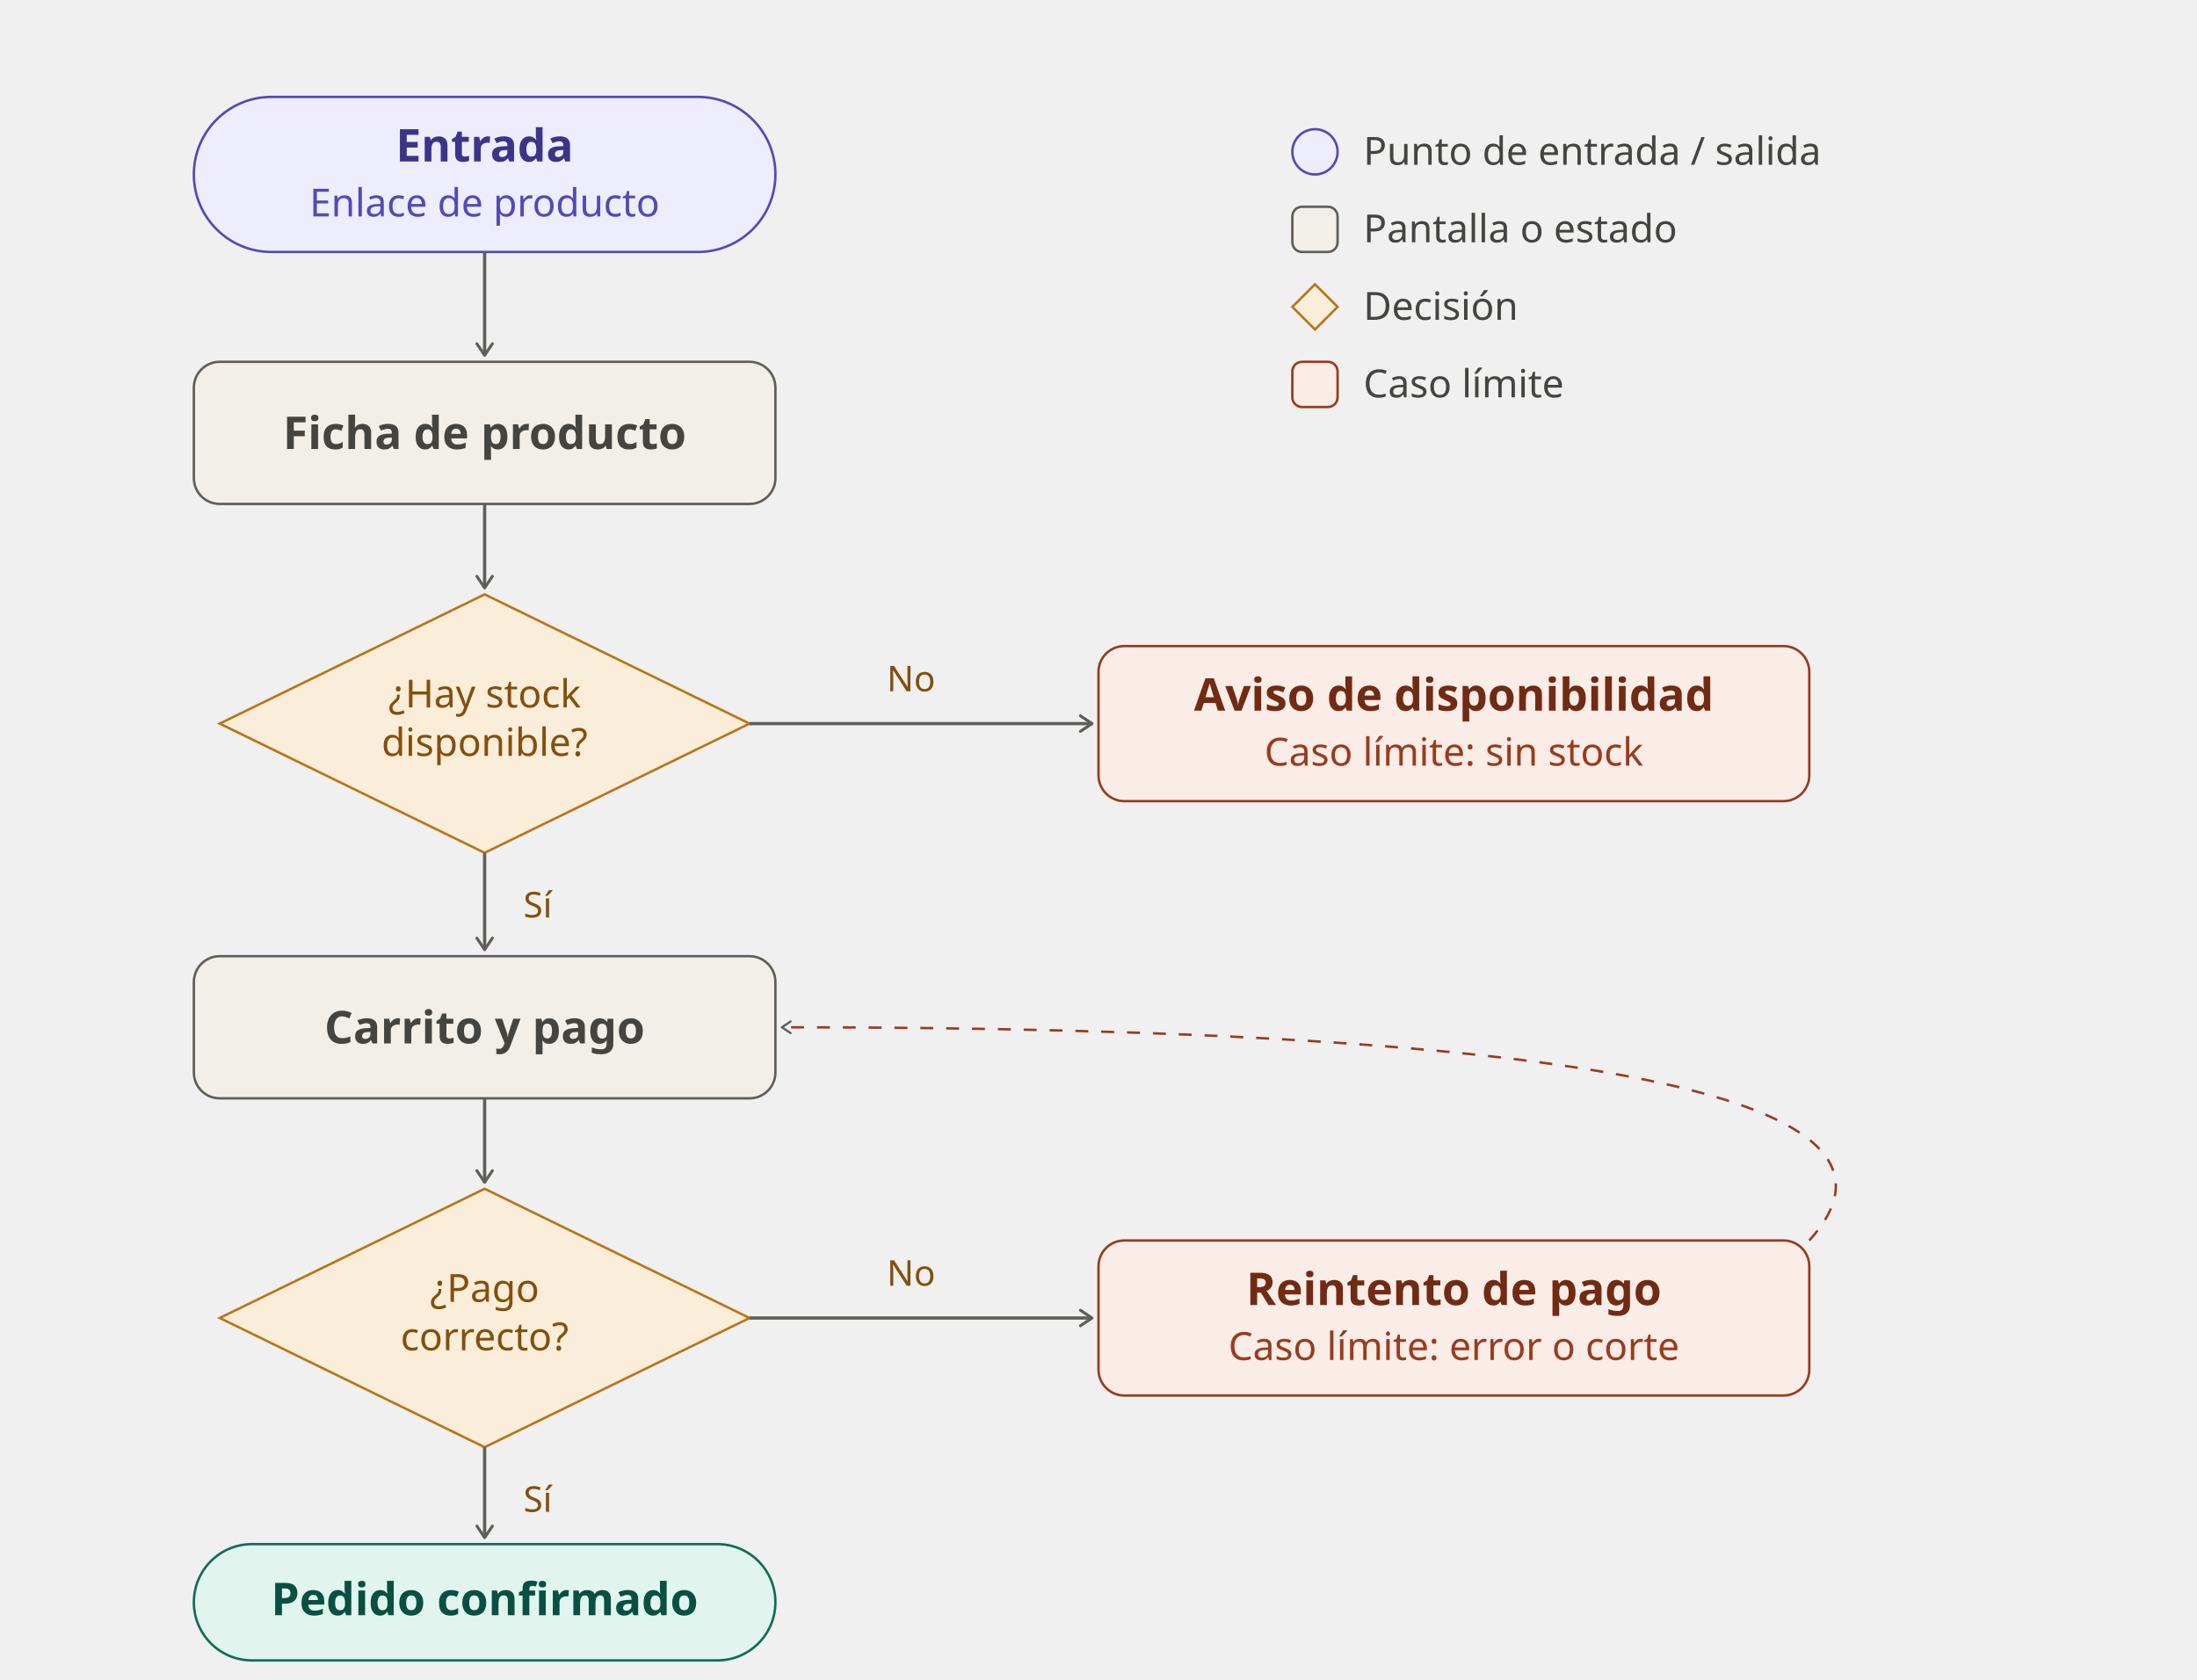
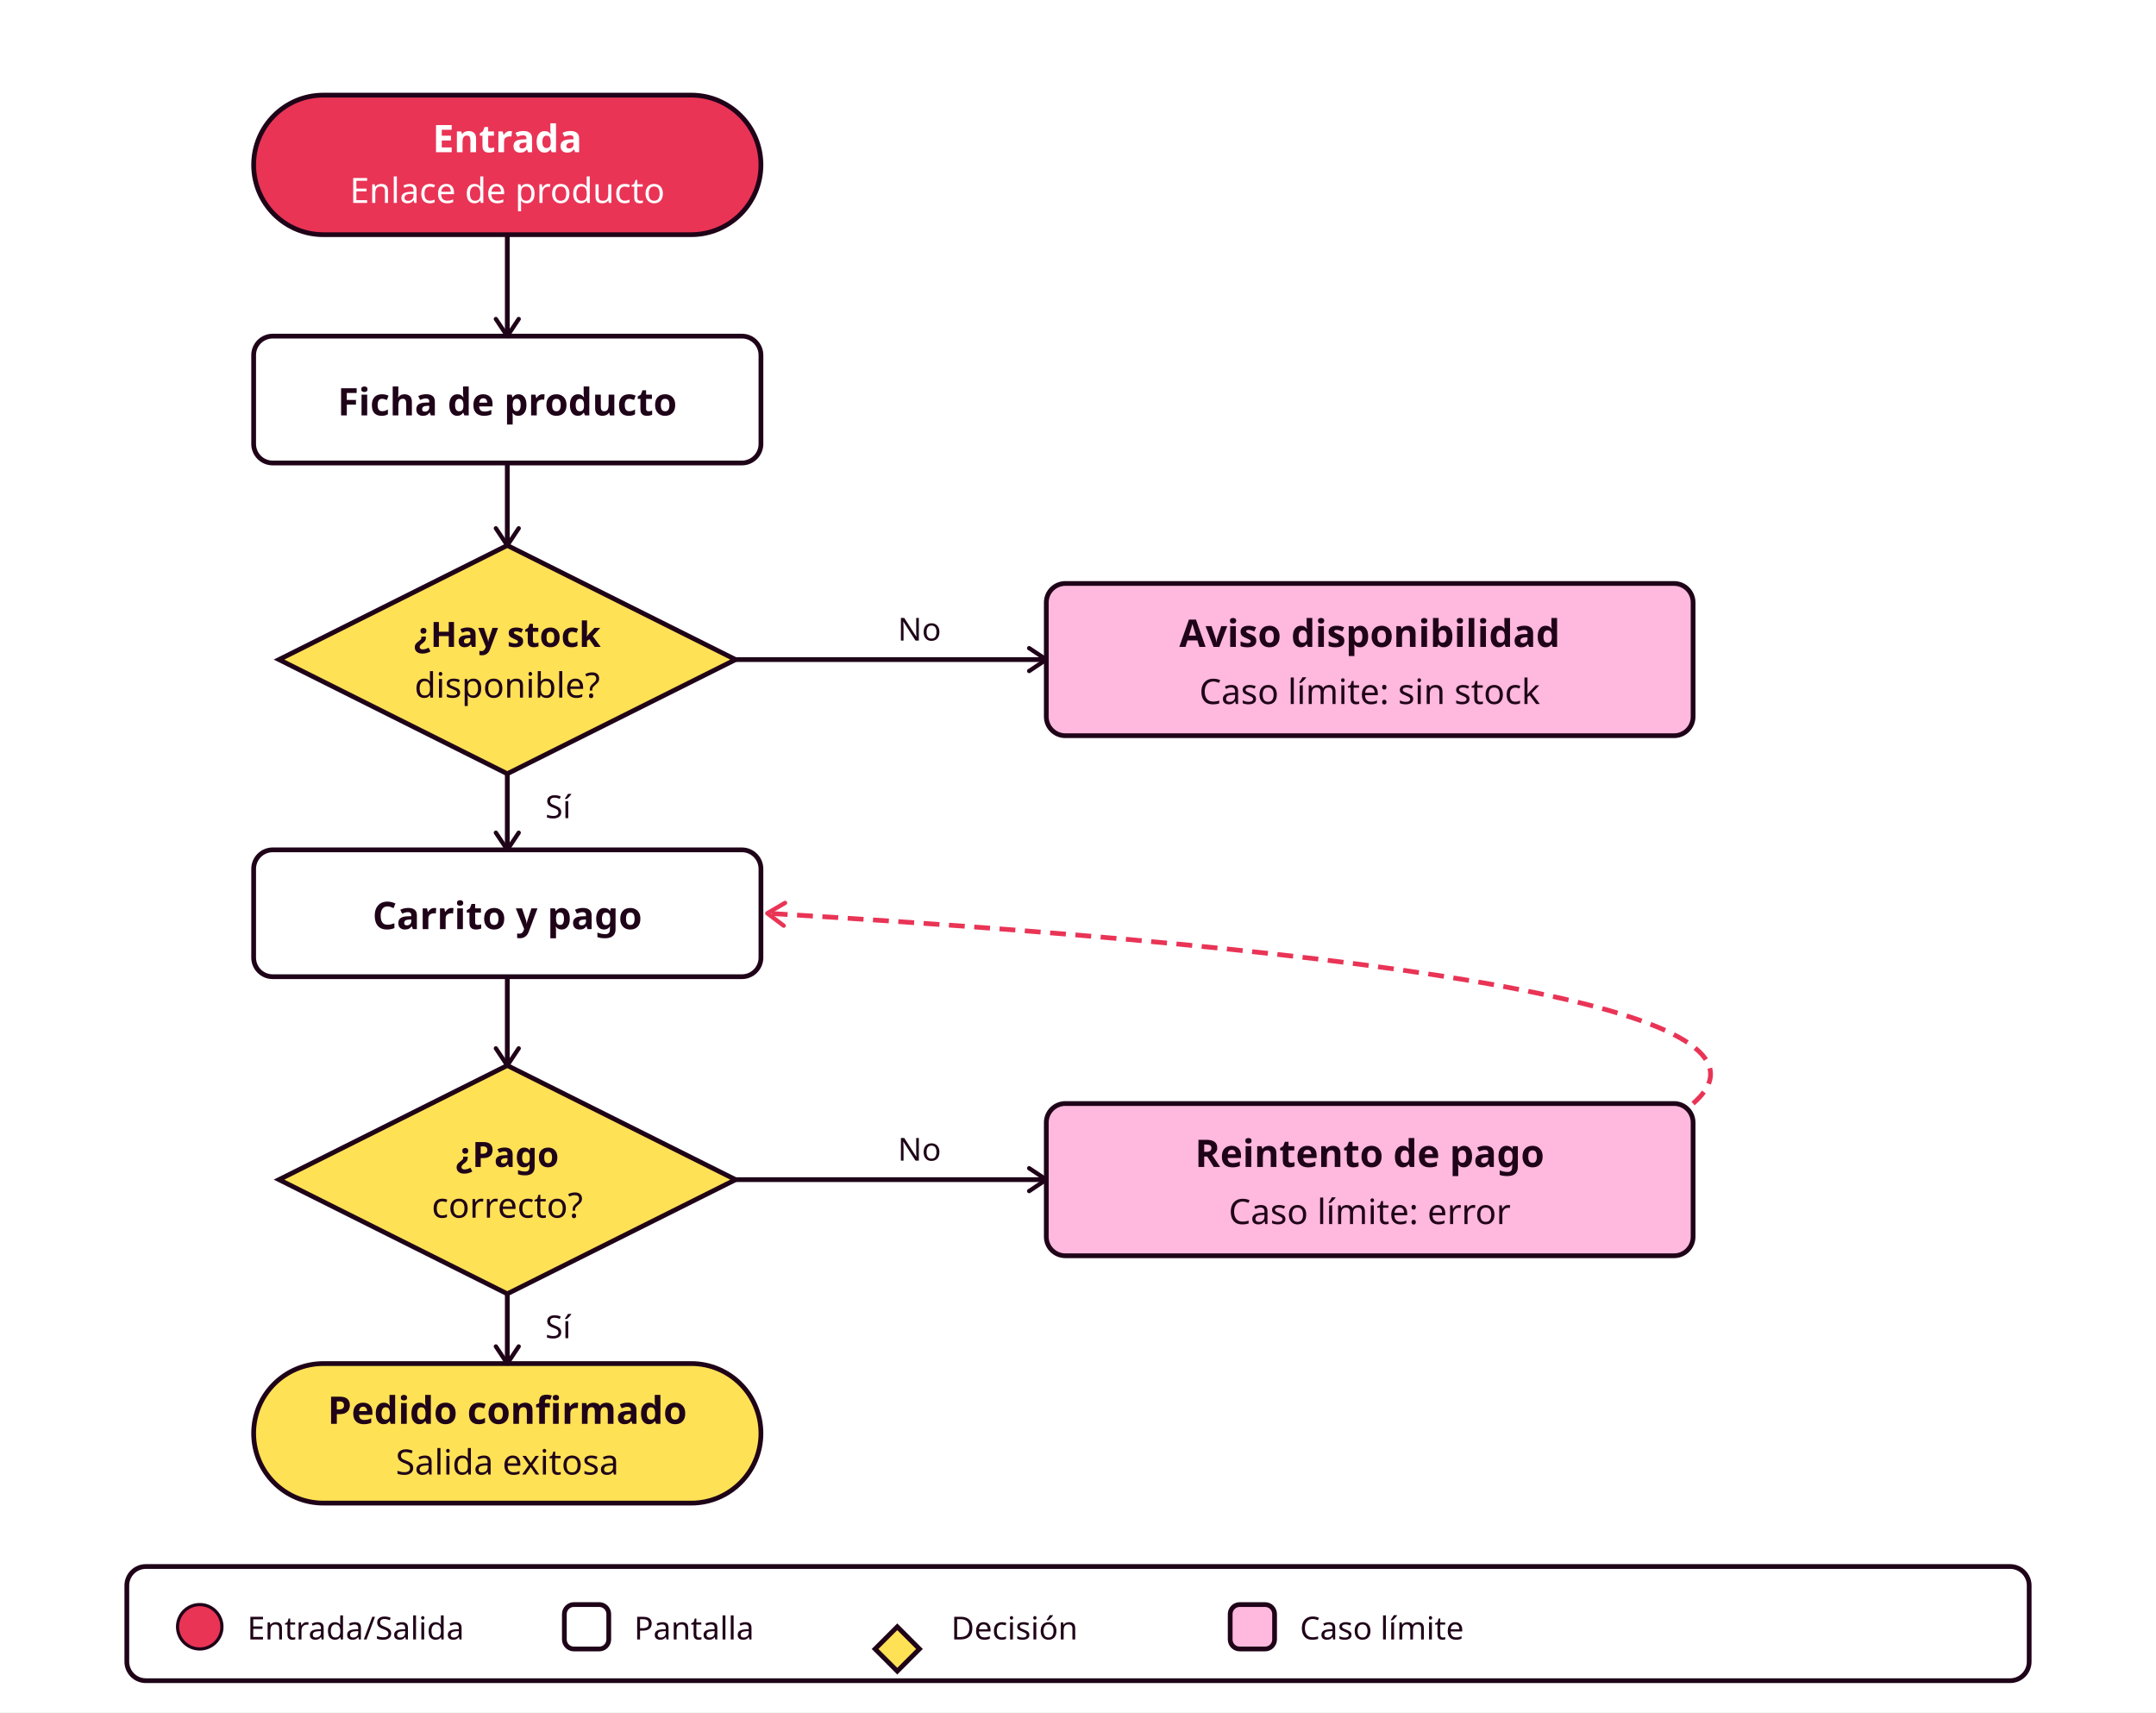
- <svg xmlns="http://www.w3.org/2000/svg" width="680" height="520" viewBox="0 0 680 520" role="img" font-family="system-ui, sans-serif">
+ <svg xmlns="http://www.w3.org/2000/svg" width="680" height="540" viewBox="0 0 680 540" role="img" font-family="IBM Plex Sans, system-ui, sans-serif">
  <defs>
-     <marker id="arrow" viewBox="0 0 10 10" refX="8" refY="5" markerWidth="6" markerHeight="6" orient="auto-start-reverse">
-       <path d="M2 1L8 5L2 9" fill="none" stroke="#5F5E5A" stroke-width="1.5" stroke-linecap="round" stroke-linejoin="round" />
+     <style>
+       .bg { fill: #ffffff; }
+       .txt { fill: #1F0318; }
+       .caja { fill: #ffffff; stroke: #1F0318; stroke-width: 1.5; }
+       .decision { fill: #FFE156; stroke: #1F0318; stroke-width: 1.5; }
+       .limite { fill: #FFB8DE; stroke: #1F0318; stroke-width: 1.5; }
+       .entrada { fill: #E93456; }
+       .salida { fill: #FFE156; }
+       .linea { stroke: #1F0318; stroke-width: 1.5; }
+       .linea-ret { stroke: #E93456; stroke-width: 1.5; stroke-dasharray: 5 3; }
+       @media (prefers-color-scheme: dark) {
+         .bg { fill: #121212; }
+         .txt { fill: #e0e0e0; }
+         .caja { fill: #262626; stroke: #888888; stroke-width: 1.5; }
+         .decision { fill: #3a3000; stroke: #888888; stroke-width: 1.5; }
+         .limite { fill: #3a1a2e; stroke: #888888; stroke-width: 1.5; }
+         .linea { stroke: #888888; stroke-width: 1.5; }
+         .linea-ret { stroke: #E93456; stroke-width: 1.5; stroke-dasharray: 5 3; }
+       }
+     </style>
+     <marker id="arr" viewBox="0 0 10 10" refX="8" refY="5" markerWidth="6" markerHeight="6" orient="auto-start-reverse">
+       <path d="M2 1L8 5L2 9" fill="none" stroke="#1F0318" stroke-width="1.5" stroke-linecap="round" stroke-linejoin="round" />
+     </marker>
+     <marker id="arr-red" viewBox="0 0 10 10" refX="8" refY="5" markerWidth="6" markerHeight="6" orient="auto-start-reverse">
+       <path d="M2 1L8 5L2 9" fill="none" stroke="#E93456" stroke-width="1.5" stroke-linecap="round" stroke-linejoin="round" />
    </marker>
  </defs>
-   <rect x="60" y="30" width="180" height="48" rx="24" fill="#EEEDFE" stroke="#534AB7" stroke-width="0.75" />
-   <text x="150" y="50" text-anchor="middle" font-size="14" font-weight="600" fill="#3C3489">Entrada</text>
-   <text x="150" y="67" text-anchor="middle" font-size="12" fill="#534AB7">Enlace de producto</text>
-   <rect x="60" y="112" width="180" height="44" rx="8" fill="#F1EFE8" stroke="#5F5E5A" stroke-width="0.75" />
-   <text x="150" y="139" text-anchor="middle" font-size="14" font-weight="600" fill="#444441">Ficha de producto</text>
-   <line x1="150" y1="78" x2="150" y2="110" stroke="#5F5E5A" stroke-width="1" marker-end="url(#arrow)" />
-   <polygon points="150,184 232,224 150,264 68,224" fill="#FAEEDA" stroke="#BA7517" stroke-width="0.75" />
-   <text x="150" y="219" text-anchor="middle" font-size="12" fill="#854F0B">¿Hay stock</text>
-   <text x="150" y="234" text-anchor="middle" font-size="12" fill="#854F0B">disponible?</text>
-   <line x1="150" y1="156" x2="150" y2="182" stroke="#5F5E5A" stroke-width="1" marker-end="url(#arrow)" />
-   <rect x="340" y="200" width="220" height="48" rx="8" fill="#FAECE7" stroke="#993C1D" stroke-width="0.75" />
-   <text x="450" y="220" text-anchor="middle" font-size="14" font-weight="600" fill="#712B13">Aviso de disponibilidad</text>
-   <text x="450" y="237" text-anchor="middle" font-size="12" fill="#993C1D">Caso límite: sin stock</text>
-   <text x="282" y="214" text-anchor="middle" font-size="11" fill="#854F0B">No</text>
-   <line x1="232" y1="224" x2="338" y2="224" stroke="#5F5E5A" stroke-width="1" marker-end="url(#arrow)" />
-   <rect x="60" y="296" width="180" height="44" rx="8" fill="#F1EFE8" stroke="#5F5E5A" stroke-width="0.75" />
-   <text x="150" y="323" text-anchor="middle" font-size="14" font-weight="600" fill="#444441">Carrito y pago</text>
-   <text x="162" y="284" font-size="11" fill="#854F0B">Sí</text>
-   <line x1="150" y1="264" x2="150" y2="294" stroke="#5F5E5A" stroke-width="1" marker-end="url(#arrow)" />
-   <polygon points="150,368 232,408 150,448 68,408" fill="#FAEEDA" stroke="#BA7517" stroke-width="0.75" />
-   <text x="150" y="403" text-anchor="middle" font-size="12" fill="#854F0B">¿Pago</text>
-   <text x="150" y="418" text-anchor="middle" font-size="12" fill="#854F0B">correcto?</text>
-   <line x1="150" y1="340" x2="150" y2="366" stroke="#5F5E5A" stroke-width="1" marker-end="url(#arrow)" />
-   <rect x="340" y="384" width="220" height="48" rx="8" fill="#FAECE7" stroke="#993C1D" stroke-width="0.75" />
-   <text x="450" y="404" text-anchor="middle" font-size="14" font-weight="600" fill="#712B13">Reintento de pago</text>
-   <text x="450" y="421" text-anchor="middle" font-size="12" fill="#993C1D">Caso límite: error o corte</text>
-   <text x="282" y="398" text-anchor="middle" font-size="11" fill="#854F0B">No</text>
-   <line x1="232" y1="408" x2="338" y2="408" stroke="#5F5E5A" stroke-width="1" marker-end="url(#arrow)" />
-   <path d="M560 384 Q620 318 242 318" fill="none" stroke="#993C1D" stroke-width="0.75" stroke-dasharray="4 4" marker-end="url(#arrow)" />
-   <rect x="60" y="478" width="180" height="36" rx="18" fill="#E1F5EE" stroke="#0F6E56" stroke-width="0.75" />
-   <text x="150" y="500" text-anchor="middle" font-size="14" font-weight="600" fill="#085041">Pedido confirmado</text>
-   <text x="162" y="468" font-size="11" fill="#854F0B">Sí</text>
-   <line x1="150" y1="448" x2="150" y2="476" stroke="#5F5E5A" stroke-width="1" marker-end="url(#arrow)" />
-   <rect x="400" y="40" width="14" height="14" rx="7" fill="#EEEDFE" stroke="#534AB7" stroke-width="0.75" />
-   <text x="422" y="51" font-size="12" fill="#444441">Punto de entrada / salida</text>
-   <rect x="400" y="64" width="14" height="14" rx="3" fill="#F1EFE8" stroke="#5F5E5A" stroke-width="0.75" />
-   <text x="422" y="75" font-size="12" fill="#444441">Pantalla o estado</text>
-   <polygon points="407,88 414,95 407,102 400,95" fill="#FAEEDA" stroke="#BA7517" stroke-width="0.75" />
-   <text x="422" y="99" font-size="12" fill="#444441">Decisión</text>
-   <rect x="400" y="112" width="14" height="14" rx="3" fill="#FAECE7" stroke="#993C1D" stroke-width="0.75" />
-   <text x="422" y="123" font-size="12" fill="#444441">Caso límite</text>
+   <rect width="680" height="540" class="bg" />
+   <rect x="80" y="30" width="160" height="44" rx="22" class="entrada" stroke="#1F0318" stroke-width="1.5" />
+   <text x="160" y="48" text-anchor="middle" font-size="12" font-weight="700" fill="#ffffff">Entrada</text>
+   <text x="160" y="64" text-anchor="middle" font-size="11" fill="#ffffff">Enlace de producto</text>
+   <rect x="80" y="106" width="160" height="40" rx="6" class="caja" />
+   <text x="160" y="131" text-anchor="middle" font-size="12" font-weight="600" class="txt">Ficha de producto</text>
+   <line x1="160" y1="74" x2="160" y2="106" class="linea" marker-end="url(#arr)" />
+   <polygon points="160,172 232,208 160,244 88,208" class="decision" />
+   <text x="160" y="204" text-anchor="middle" font-size="11" font-weight="600" class="txt">¿Hay stock</text>
+   <text x="160" y="220" text-anchor="middle" font-size="11" class="txt">disponible?</text>
+   <line x1="160" y1="146" x2="160" y2="172" class="linea" marker-end="url(#arr)" />
+   <rect x="330" y="184" width="204" height="48" rx="6" class="limite" />
+   <text x="432" y="204" text-anchor="middle" font-size="12" font-weight="600" class="txt">Aviso disponibilidad</text>
+   <text x="432" y="222" text-anchor="middle" font-size="11" class="txt">Caso límite: sin stock</text>
+   <text x="290" y="202" text-anchor="middle" font-size="10" class="txt">No</text>
+   <line x1="232" y1="208" x2="330" y2="208" class="linea" marker-end="url(#arr)" />
+   <text x="172" y="258" font-size="10" class="txt">Sí</text>
+   <rect x="80" y="268" width="160" height="40" rx="6" class="caja" />
+   <text x="160" y="293" text-anchor="middle" font-size="12" font-weight="600" class="txt">Carrito y pago</text>
+   <line x1="160" y1="244" x2="160" y2="268" class="linea" marker-end="url(#arr)" />
+   <polygon points="160,336 232,372 160,408 88,372" class="decision" />
+   <text x="160" y="368" text-anchor="middle" font-size="11" font-weight="600" class="txt">¿Pago</text>
+   <text x="160" y="384" text-anchor="middle" font-size="11" class="txt">correcto?</text>
+   <line x1="160" y1="308" x2="160" y2="336" class="linea" marker-end="url(#arr)" />
+   <rect x="330" y="348" width="204" height="48" rx="6" class="limite" />
+   <text x="432" y="368" text-anchor="middle" font-size="12" font-weight="600" class="txt">Reintento de pago</text>
+   <text x="432" y="386" text-anchor="middle" font-size="11" class="txt">Caso límite: error</text>
+   <text x="290" y="366" text-anchor="middle" font-size="10" class="txt">No</text>
+   <line x1="232" y1="372" x2="330" y2="372" class="linea" marker-end="url(#arr)" />
+   <path d="M534 348 Q580 308 242 288" fill="none" class="linea-ret" marker-end="url(#arr-red)" />
+   <text x="172" y="422" font-size="10" class="txt">Sí</text>
+   <rect x="80" y="430" width="160" height="44" rx="22" class="salida" stroke="#1F0318" stroke-width="1.5" />
+   <text x="160" y="449" text-anchor="middle" font-size="12" font-weight="700" class="txt">Pedido confirmado</text>
+   <text x="160" y="465" text-anchor="middle" font-size="11" class="txt">Salida exitosa</text>
+   <line x1="160" y1="408" x2="160" y2="430" class="linea" marker-end="url(#arr)" />
+   <rect x="40" y="494" width="600" height="36" rx="6" class="caja" />
+   <rect x="56" y="506" width="14" height="14" rx="7" class="entrada" stroke="#1F0318" stroke-width="1" />
+   <text x="78" y="517" font-size="10" class="txt">Entrada/Salida</text>
+   <rect x="178" y="506" width="14" height="14" rx="3" class="caja" />
+   <text x="200" y="517" font-size="10" class="txt">Pantalla</text>
+   <polygon points="283,513 290,520 283,527 276,520" class="decision" />
+   <text x="300" y="517" font-size="10" class="txt">Decisión</text>
+   <rect x="388" y="506" width="14" height="14" rx="3" class="limite" />
+   <text x="410" y="517" font-size="10" class="txt">Caso límite</text>
</svg>
